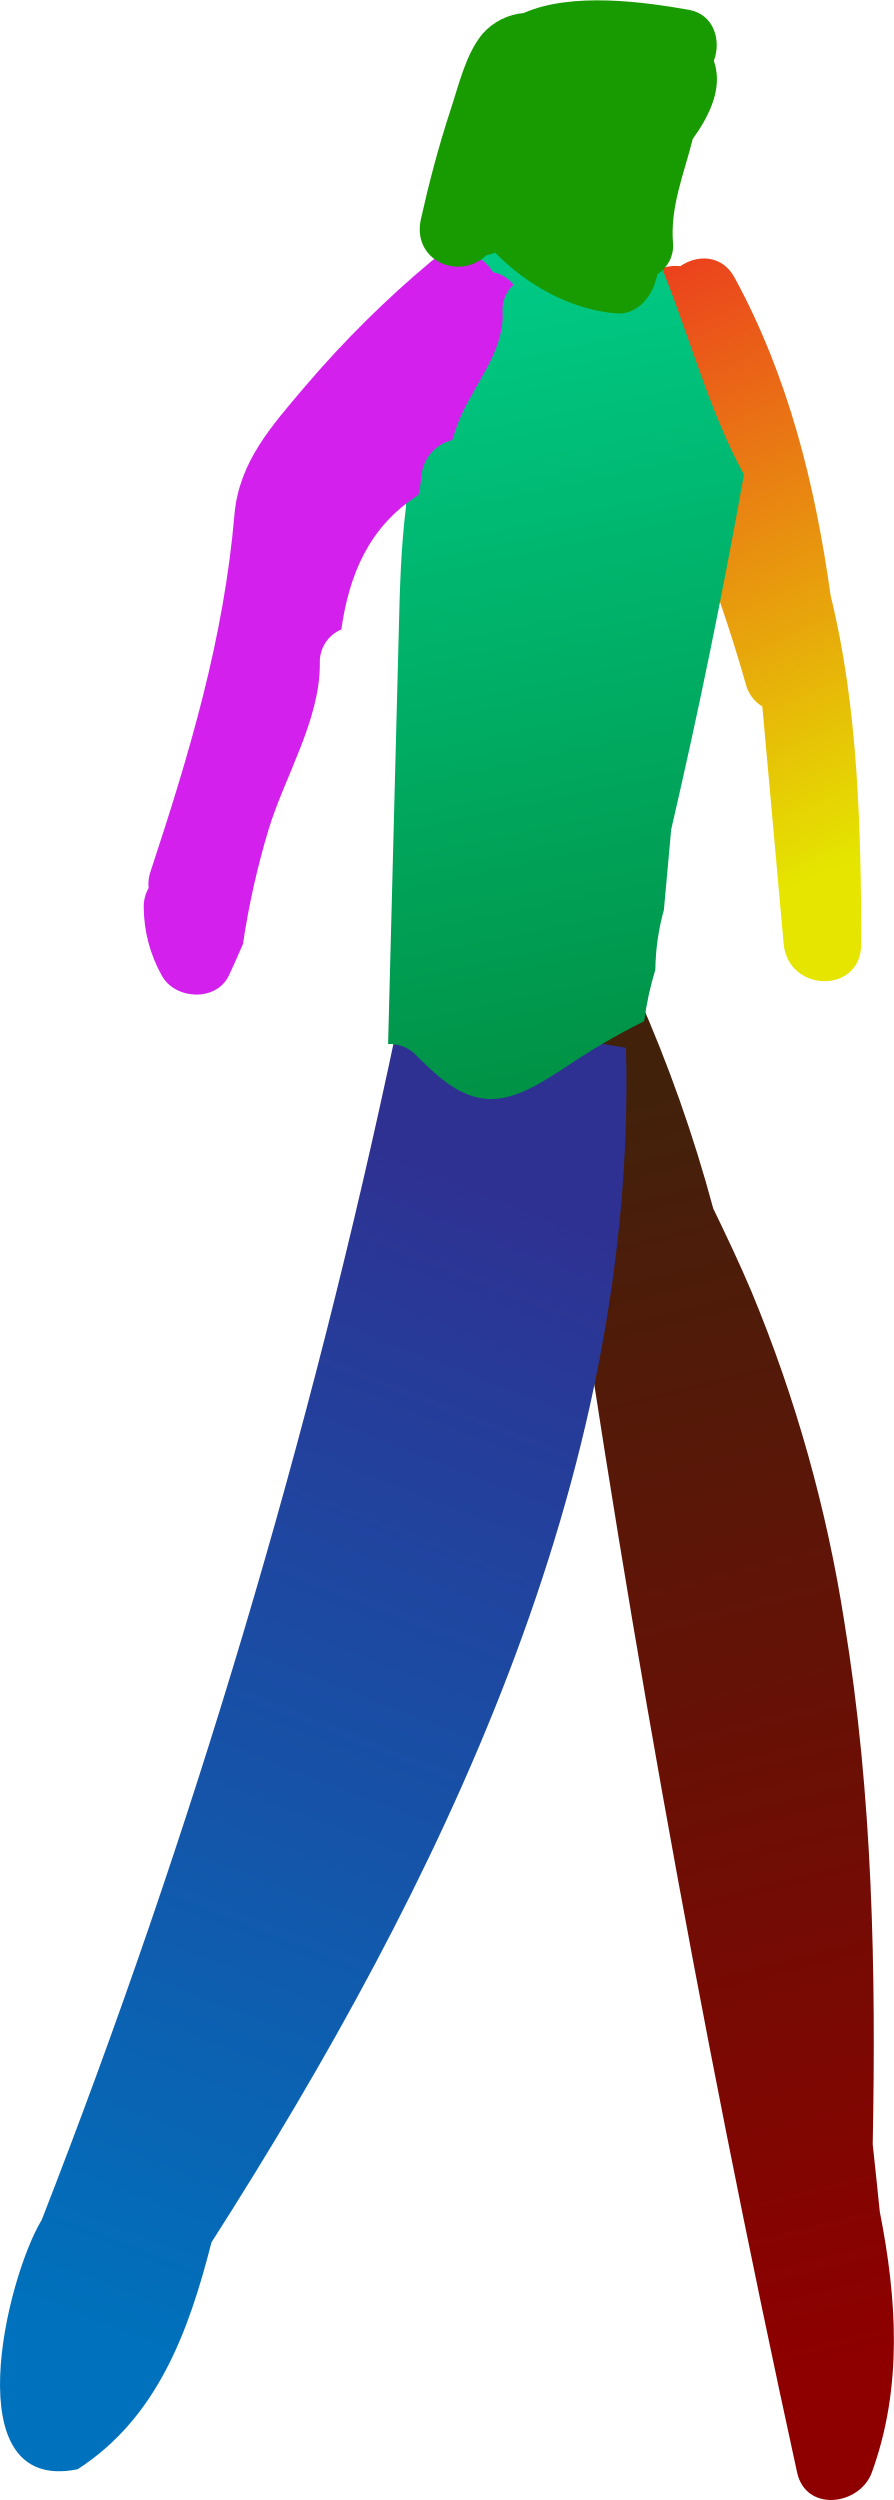
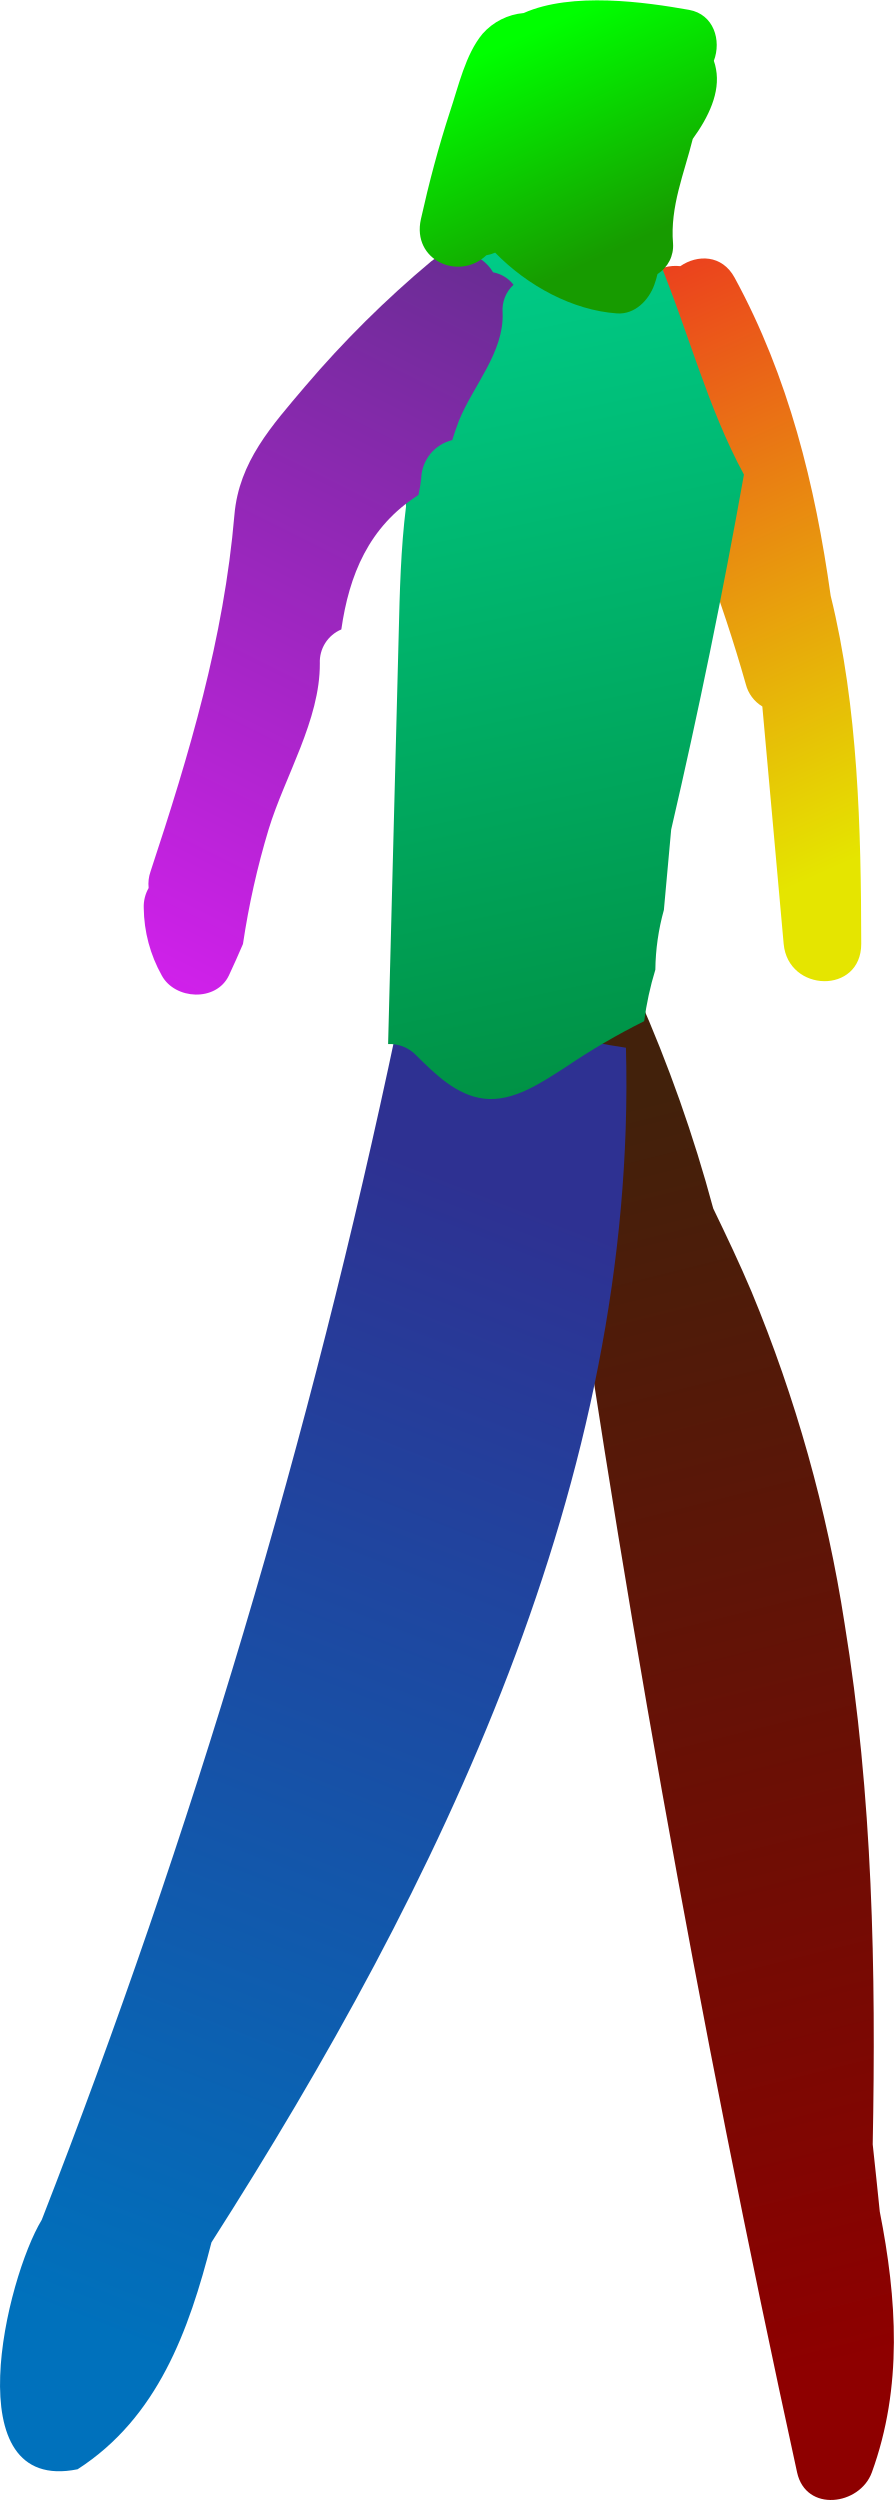
<svg xmlns="http://www.w3.org/2000/svg" viewBox="0 0 115.23 322.27">
  <defs>
    <linearGradient id="linear-gradient" x1="115.95" y1="302.98" x2="76.08" y2="143.47" gradientUnits="userSpaceOnUse">
      <stop offset="0" stop-color="#8e0000" />
      <stop offset="1" stop-color="#42210b" />
    </linearGradient>
    <linearGradient id="linear-gradient-2" x1="9.4" y1="299.27" x2="66.07" y2="154.45" gradientUnits="userSpaceOnUse">
      <stop offset="0" stop-color="#0071bc" />
      <stop offset="1" stop-color="#2e3192" />
    </linearGradient>
    <linearGradient id="linear-gradient-3" x1="111.81" y1="110.05" x2="71.93" y2="20.5" gradientUnits="userSpaceOnUse">
      <stop offset="0" stop-color="#e5e500" />
      <stop offset="1" stop-color="#ed1c24" />
    </linearGradient>
    <linearGradient id="linear-gradient-4" x1="58.94" y1="32.19" x2="81.48" y2="138.02" gradientUnits="userSpaceOnUse">
      <stop offset="0" stop-color="#0c8" />
      <stop offset="1" stop-color="#009245" />
    </linearGradient>
+     <linearGradient id="linear-gradient-5" x1="13.93" y1="126.47" x2="62.2" y2="29.92" gradientUnits="userSpaceOnUse">
+       <stop offset="0" stop-color="#d320ed" />
+       <stop offset="1" stop-color="#662d91" />
+     </linearGradient>
+     <linearGradient id="linear-gradient-6" x1="79.9" y1="31.98" x2="67.3" y2="4.69" gradientUnits="userSpaceOnUse">
+       <stop offset="0" stop-color="#179b00" />
+       <stop offset="1" stop-color="lime" />
+     </linearGradient>
  </defs>
  <g id="Layer_2" data-name="Layer 2">
    <g id="stand">
      <path id="leftLeg" d="M113.41,285.1c-.29-2.89-.6-5.78-.91-8.67.43-22.46,0-44.94-3.63-67.17a185.06,185.06,0,0,0-12-42.77c-1.53-3.62-3.22-7.17-4.93-10.71a188.69,188.69,0,0,0-9.69-27.44A52.79,52.79,0,0,1,76,131.72c-1.23.7-2.43,1.41-3.62,2.15a36.62,36.62,0,0,1-3.58,3.3c.84,1.82,1.69,3.63,2.54,5.45q12.3,88.6,31.41,176.09c1.13,5.19,8.08,4.28,9.64,0C116.39,307.71,115.62,296.3,113.41,285.1Z" fill="url(#linear-gradient)" />
      <path id="rightLeg" d="M63.77,131.67a23.89,23.89,0,0,0-12.68,1.15A974.77,974.77,0,0,1,5.38,286.16C.81,293.69-5.88,321.52,10,318.31c10.34-6.66,14.36-17.91,17.26-29.25,29.48-46.16,54.91-98.35,53.43-154C75,134.25,69.48,132.64,63.77,131.67Z" fill="url(#linear-gradient-2)" />
      <path id="leftArm" d="M107.08,76.8c-2-14.28-5.42-28.21-12.38-41-1.62-3-4.81-3-7-1.49C85,34,82,35.81,82,39.12a53,53,0,0,0,4.46,20.33c.36,4.4,2.8,8.57,4.36,12.64,2,5.29,3.78,10.67,5.32,16.11a4.69,4.69,0,0,0,2.13,2.87c.94,10.2,1.82,20.4,2.75,30.6.57,6.29,10,6.54,10,0C111,107,110.63,91.17,107.08,76.8Z" fill="url(#linear-gradient-3)" />
      <path id="torso" d="M84.86,33.38c-3-.93-5.92-2-9-2.07a5,5,0,0,1-2.53-.73,40.36,40.36,0,0,0-8.58.39,7.8,7.8,0,0,0-6.64,5.77,13.55,13.55,0,0,0-2.77,6.41c-3.43,6.05-3.57,14.27-3,22.14-.68,5.45-.81,11-.94,16.3q-.69,26.52-1.37,53a4.68,4.68,0,0,1,3.62,1.45c2.41,2.39,5.18,5.15,8.71,5.58,3.87.47,7.57-2.16,10.68-4.14a86.85,86.85,0,0,1,10-5.84A40.64,40.64,0,0,1,84.48,125a29.9,29.9,0,0,1,1.1-7.7l.94-10.36Q91.8,84.18,95.9,61.18C91.17,52.45,88.74,42.74,84.86,33.38Z" fill="url(#linear-gradient-4)" />
-       <path id="rightArm" d="M63.56,35.1a5.33,5.33,0,0,0-8-1.39A135.6,135.6,0,0,0,39.34,49.8c-4.3,5.08-8.53,9.71-9.12,16.56-1.37,16-5.81,30.83-10.82,46a4.81,4.81,0,0,0-.24,2.11,4.84,4.84,0,0,0-.63,2.58,18.21,18.21,0,0,0,2.33,8.71c1.69,3.11,7,3.42,8.64,0,.63-1.34,1.23-2.7,1.82-4.07a104.26,104.26,0,0,1,3.31-14.79c2.1-6.87,6.63-14.09,6.6-21.37A4.53,4.53,0,0,1,44,81.14c1-7,3.53-13.25,9.94-17.33a17.23,17.23,0,0,0,.36-2.17,5.24,5.24,0,0,1,4-4.91c.26-.83.53-1.65.85-2.47C61,49.68,65,45.42,64.79,40.31a4.4,4.4,0,0,1,1.41-3.6A4.36,4.36,0,0,0,63.56,35.1Z" fill="#d320ed" />
-       <path id="head" d="M89.3,17.91c2.06-2.84,3.56-6,3-9a6.42,6.42,0,0,0-.28-1.07c1-2.63,0-6-3.2-6.57-5.65-1-15.1-2.35-21.31.41a8,8,0,0,0-5.3,2.67C60,7,59.1,11.14,58,14.41c-1.48,4.55-2.7,9.16-3.74,13.83-1.2,5.35,4.94,8,8.43,4.67a5.15,5.15,0,0,0,1.14-.34C68,36.85,73.82,40,79.52,40.4c2.31.17,4.1-1.69,4.82-3.67a12.56,12.56,0,0,0,.42-1.41,4.27,4.27,0,0,0,2-3.93C86.36,26.61,88.21,22.33,89.3,17.91Z" fill="#179b00" />
+       <path id="rightArm" d="M63.56,35.1a5.33,5.33,0,0,0-8-1.39A135.6,135.6,0,0,0,39.34,49.8c-4.3,5.08-8.53,9.71-9.12,16.56-1.37,16-5.81,30.83-10.82,46a4.81,4.81,0,0,0-.24,2.11,4.84,4.84,0,0,0-.63,2.58,18.21,18.21,0,0,0,2.33,8.71c1.69,3.11,7,3.42,8.64,0,.63-1.34,1.23-2.7,1.82-4.07a104.26,104.26,0,0,1,3.31-14.79c2.1-6.87,6.63-14.09,6.6-21.37A4.53,4.53,0,0,1,44,81.14c1-7,3.53-13.25,9.94-17.33a17.23,17.23,0,0,0,.36-2.17,5.24,5.24,0,0,1,4-4.91c.26-.83.53-1.65.85-2.47C61,49.68,65,45.42,64.79,40.31a4.4,4.4,0,0,1,1.41-3.6A4.36,4.36,0,0,0,63.56,35.1Z" fill="url(#linear-gradient-5)" />
+       <path id="head" d="M89.3,17.91c2.06-2.84,3.56-6,3-9a6.42,6.42,0,0,0-.28-1.07c1-2.63,0-6-3.2-6.57-5.65-1-15.1-2.35-21.31.41a8,8,0,0,0-5.3,2.67C60,7,59.1,11.14,58,14.41c-1.48,4.55-2.7,9.16-3.74,13.83-1.2,5.35,4.94,8,8.43,4.67a5.15,5.15,0,0,0,1.14-.34C68,36.85,73.82,40,79.52,40.4c2.31.17,4.1-1.69,4.82-3.67a12.56,12.56,0,0,0,.42-1.41,4.27,4.27,0,0,0,2-3.93C86.36,26.61,88.21,22.33,89.3,17.91Z" fill="url(#linear-gradient-6)" />
    </g>
  </g>
</svg>
